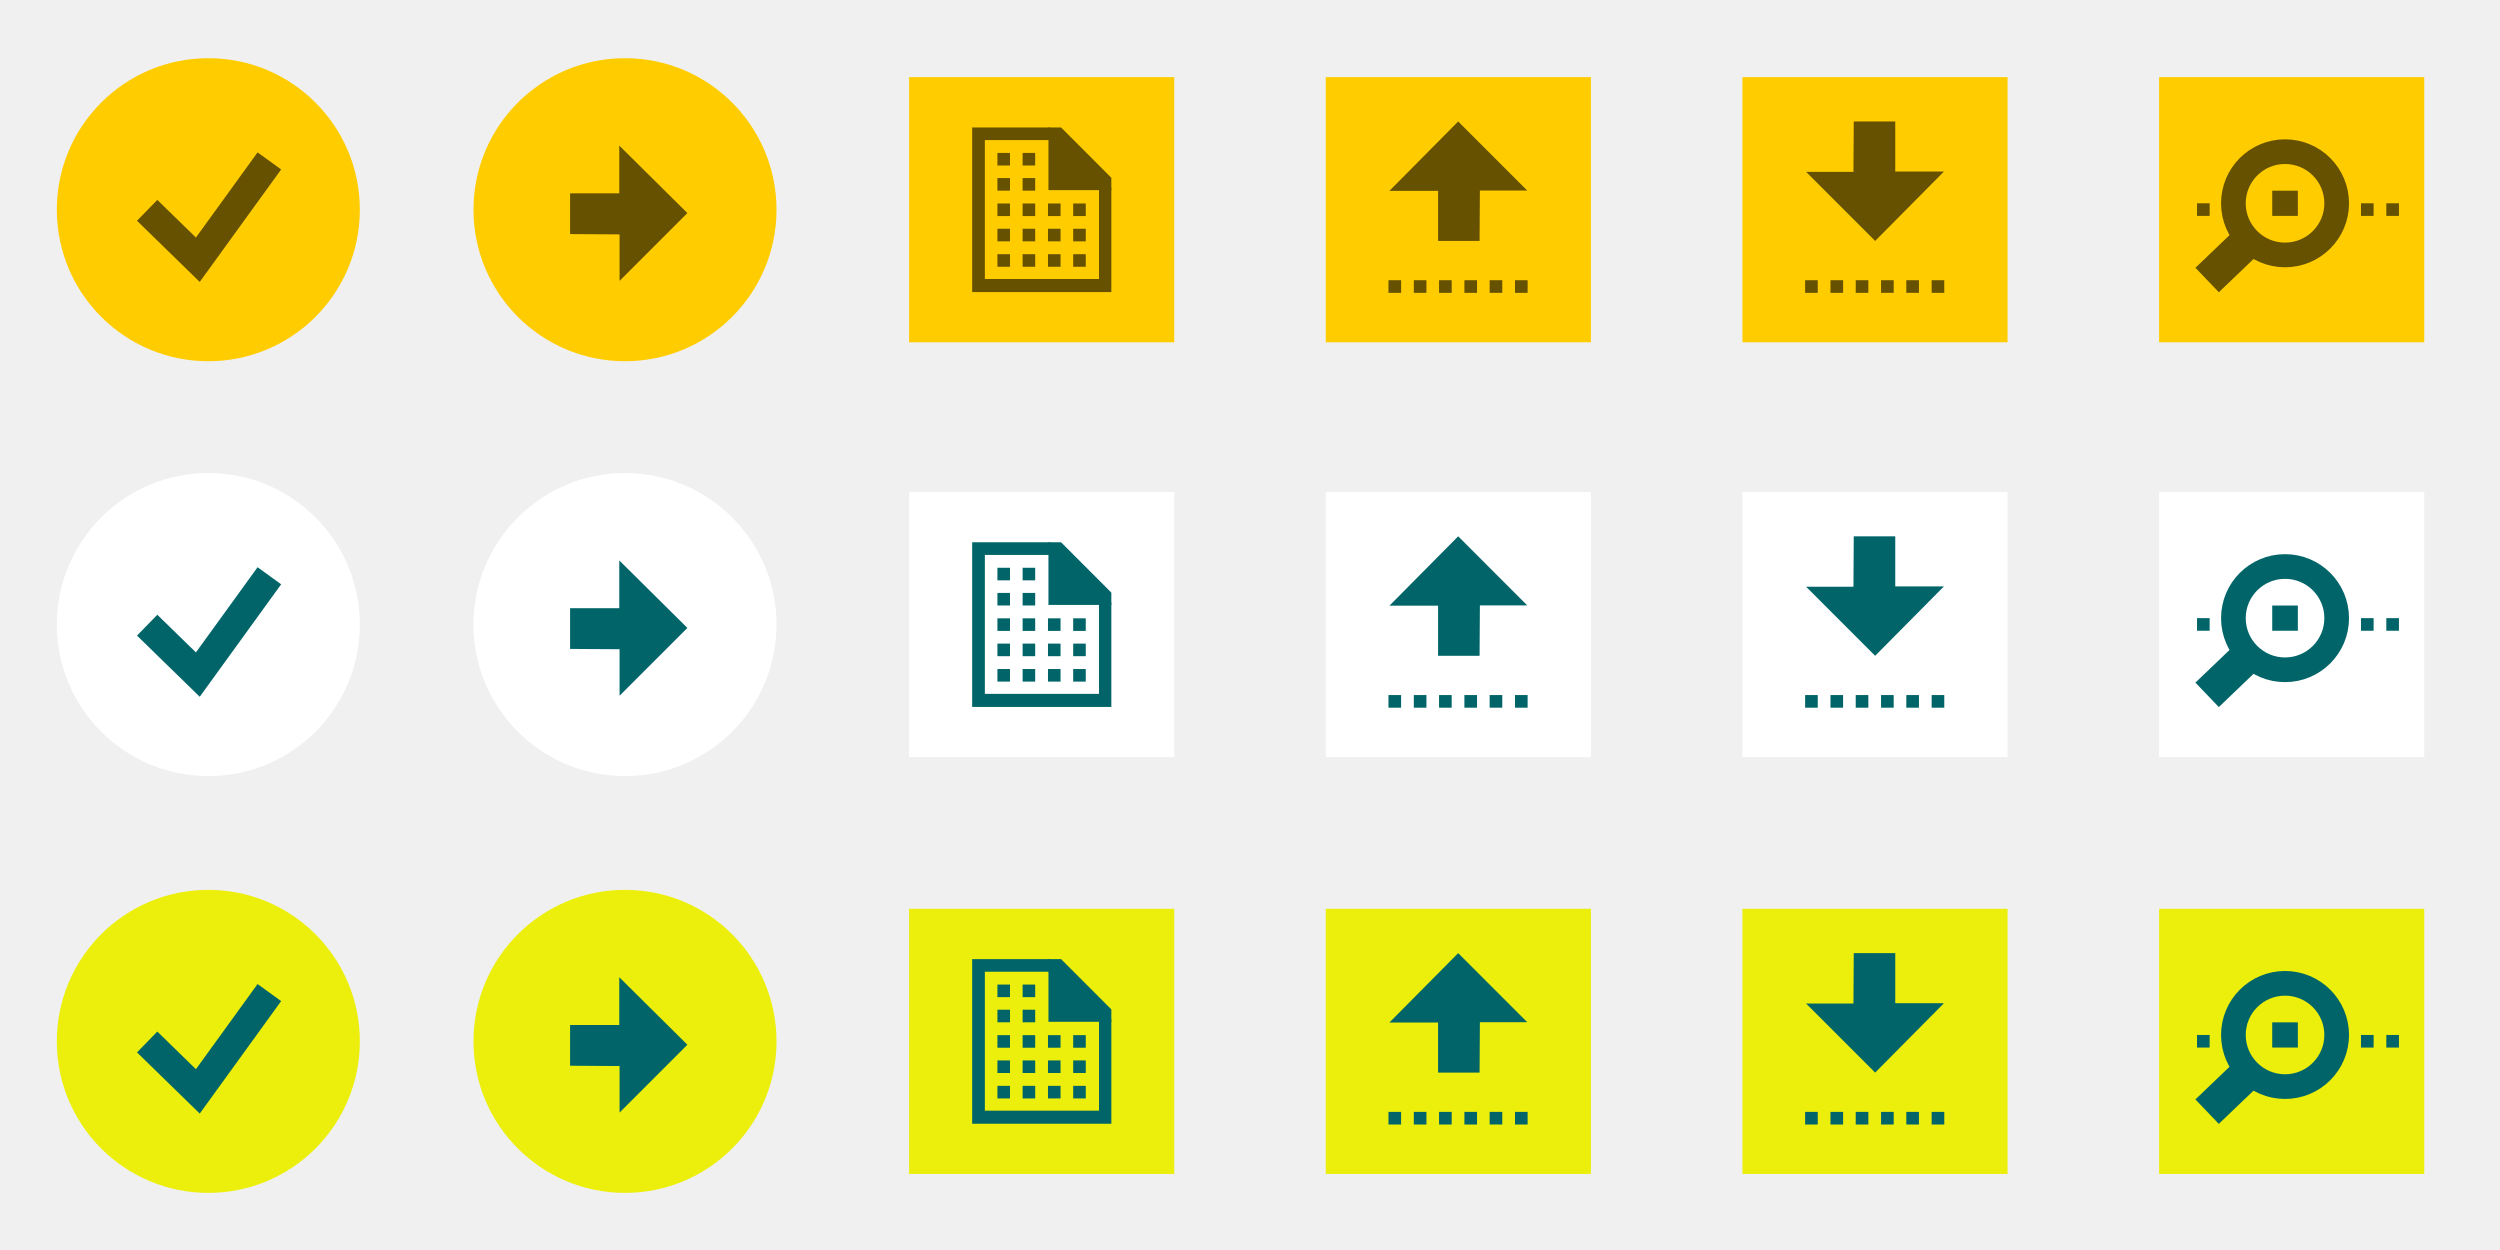
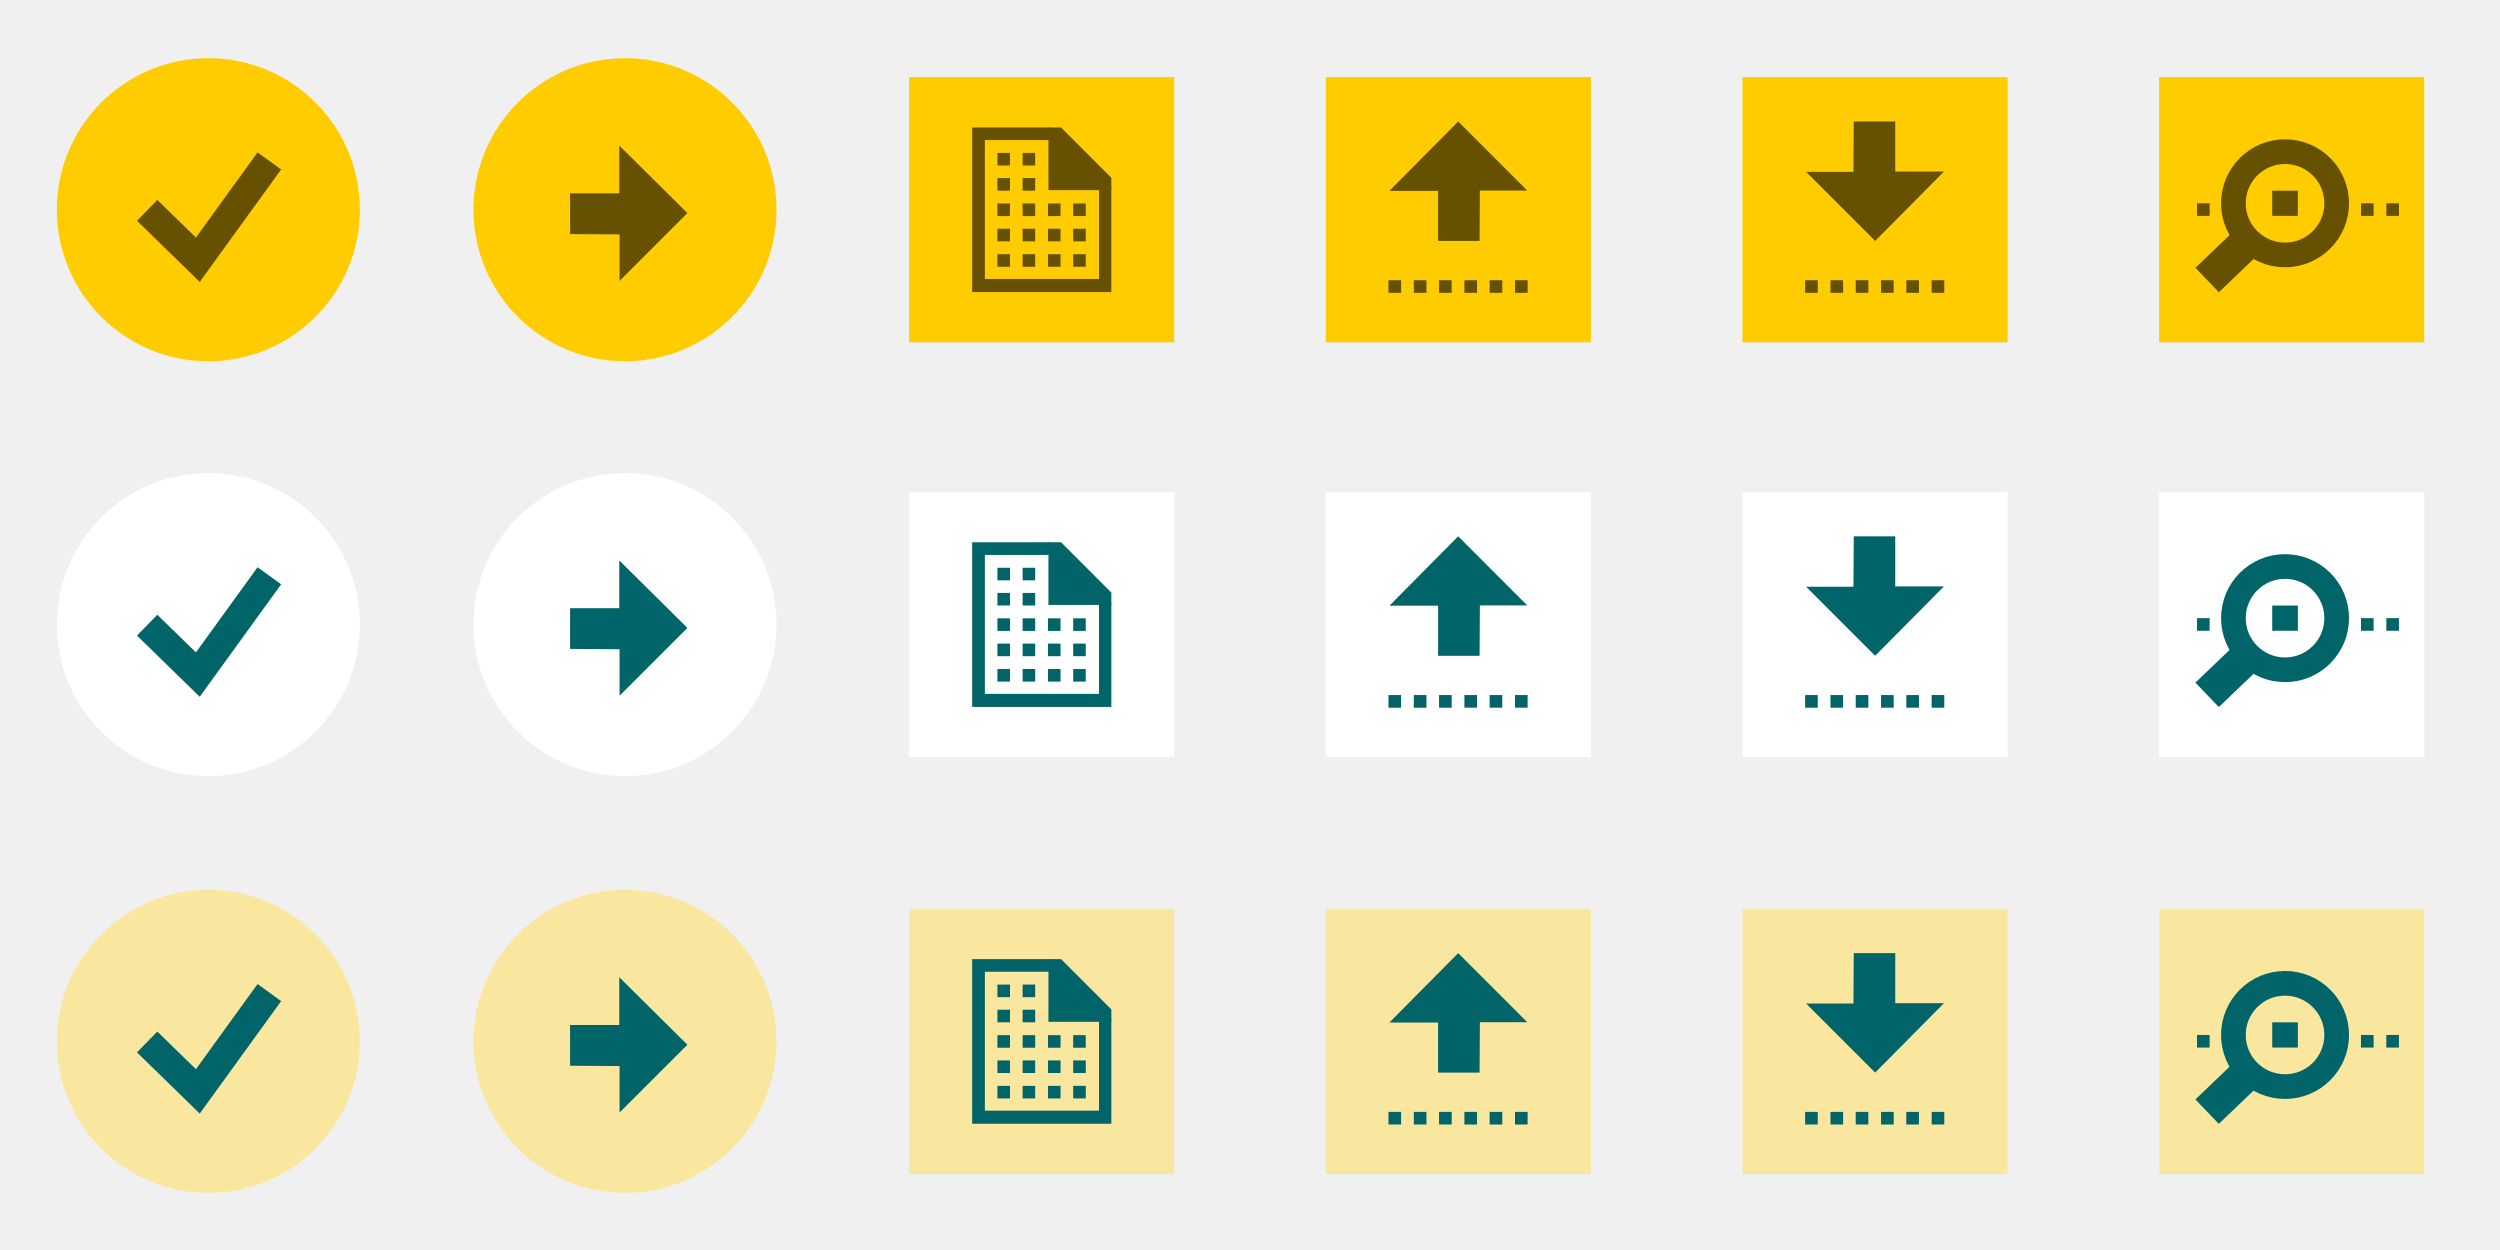
<svg xmlns="http://www.w3.org/2000/svg" version="1.1" id="Layer_1" x="0px" y="0px" width="198px" height="99px" viewBox="0 0 198 99" enable-background="new 0 0 198 99" xml:space="preserve">
  <defs id="defs325" />
  <g id="g5" transform="translate(-0.1200008,0)">
    <circle cx="16.62" cy="16.609" r="12" id="circle7" style="fill:#ffcc00" />
    <polyline stroke-miterlimit="10" points="21.453,12.745 15.788,20.571    11.775,16.658  " id="polyline9" style="fill:none;stroke:#655100;stroke-width:2.305;stroke-miterlimit:10" />
  </g>
  <g id="g11" transform="translate(-0.1200008,0)">
    <circle cx="16.62" cy="49.465" r="12" id="circle13" style="fill:#ffffff" />
    <polyline stroke-miterlimit="10" points="21.453,45.601 15.788,53.427    11.775,49.514  " id="polyline15" style="fill:none;stroke:#006468;stroke-width:2.305;stroke-miterlimit:10" />
  </g>
  <g id="g17" transform="translate(-0.1200008,0)">
-     <circle cx="16.62" cy="82.477" r="12" id="circle19" style="fill:#ebef0b" />
+     <circle cx="16.62" cy="82.477" r="12" id="circle19" style="fill:#F9E79F" />
    <polyline stroke-miterlimit="10" points="21.453,78.612 15.788,86.438    11.775,82.525  " id="polyline21" style="fill:none;stroke:#006468;stroke-width:2.305;stroke-miterlimit:10" />
  </g>
  <g id="g23" transform="translate(-0.2610016,0)">
    <circle cx="49.761" cy="16.609" r="12" id="circle25" style="fill:#ffcc00" />
    <polygon points="45.412,15.313 49.307,15.313 49.307,11.53 54.701,16.875 49.331,22.245 49.331,18.563 45.412,18.539 " id="polygon27" style="fill:#655100" />
  </g>
  <g id="g29" transform="translate(-0.2610016,0)">
    <circle cx="49.761" cy="49.465" r="12" id="circle31" style="fill:#ffffff" />
    <polygon points="45.412,48.169 49.307,48.169 49.307,44.386 54.701,49.731 49.331,55.101 49.331,51.419 45.412,51.394 " id="polygon33" style="fill:#006468" />
  </g>
  <g id="g35" transform="translate(-0.2610016,0)">
-     <circle cx="49.761" cy="82.477" r="12" id="circle37" style="fill:#ebef0b" />
+     <circle cx="49.761" cy="82.477" r="12" id="circle37" style="fill:#F9E79F" />
    <polygon points="45.412,81.18 49.307,81.18 49.307,77.397 54.701,82.743 49.331,88.113 49.331,84.43 45.412,84.406 " id="polygon39" style="fill:#006468" />
  </g>
  <g id="g41" transform="translate(-0.5439987,0)">
    <rect x="105.544" y="6.109" width="21" height="21" id="rect43" style="fill:#ffcc00" />
    <polygon points="114.44,19.083 114.44,15.116 110.586,15.116 116.032,9.621 121.502,15.091 117.751,15.091 117.726,19.083 " id="polygon45" style="fill:#655100" />
    <rect x="110.511" y="22.193" width="1" height="1" id="rect47" style="fill:#655100" />
    <rect x="112.518" y="22.193" width="1" height="1" id="rect49" style="fill:#655100" />
    <rect x="114.517" y="22.193" width="1" height="1" id="rect51" style="fill:#655100" />
    <rect x="116.525" y="22.193" width="1" height="1" id="rect53" style="fill:#655100" />
    <rect x="118.524" y="22.193" width="1" height="1" id="rect55" style="fill:#655100" />
    <rect x="120.531" y="22.193" width="1" height="1" id="rect57" style="fill:#655100" />
  </g>
  <g id="g59" transform="translate(-0.6860046,0)">
    <rect x="138.686" y="6.109" width="21" height="21" id="rect61" style="fill:#ffcc00" />
    <polygon points="150.79,9.621 150.79,13.588 154.644,13.588 149.198,19.083 143.728,13.612 147.479,13.613 147.504,9.621 " id="polygon63" style="fill:#655100" />
    <rect x="143.652" y="22.193" width="1" height="1" id="rect65" style="fill:#655100" />
    <rect x="145.66" y="22.193" width="1" height="1" id="rect67" style="fill:#655100" />
    <rect x="147.659" y="22.193" width="1" height="1" id="rect69" style="fill:#655100" />
    <rect x="149.666" y="22.193" width="1" height="1" id="rect71" style="fill:#655100" />
    <rect x="151.666" y="22.193" width="1" height="1" id="rect73" style="fill:#655100" />
    <rect x="153.673" y="22.193" width="1" height="1" id="rect75" style="fill:#655100" />
  </g>
  <g id="g77" transform="translate(-0.5439987,0)">
    <rect x="105.544" y="38.965" width="21" height="21" id="rect79" style="fill:#ffffff" />
    <polygon points="114.44,51.939 114.44,47.971 110.586,47.971 116.032,42.476 121.502,47.947 117.751,47.947 117.726,51.939 " id="polygon81" style="fill:#006468" />
    <rect x="110.511" y="55.049" width="1" height="1" id="rect83" style="fill:#006468" />
    <rect x="112.518" y="55.049" width="1" height="1" id="rect85" style="fill:#006468" />
    <rect x="114.517" y="55.049" width="1" height="1" id="rect87" style="fill:#006468" />
    <rect x="116.525" y="55.049" width="1" height="1" id="rect89" style="fill:#006468" />
    <rect x="118.524" y="55.049" width="1" height="1" id="rect91" style="fill:#006468" />
    <rect x="120.531" y="55.049" width="1" height="1" id="rect93" style="fill:#006468" />
  </g>
  <g id="g95" transform="translate(-0.6860046,0)">
    <rect x="138.686" y="38.965" width="21" height="21" id="rect97" style="fill:#ffffff" />
    <polygon points="150.79,42.476 150.79,46.444 154.644,46.444 149.198,51.939 143.728,46.468 147.479,46.468 147.504,42.477 " id="polygon99" style="fill:#006468" />
    <rect x="143.652" y="55.049" width="1" height="1" id="rect101" style="fill:#006468" />
    <rect x="145.66" y="55.049" width="1" height="1" id="rect103" style="fill:#006468" />
    <rect x="147.659" y="55.049" width="1" height="1" id="rect105" style="fill:#006468" />
    <rect x="149.666" y="55.049" width="1" height="1" id="rect107" style="fill:#006468" />
    <rect x="151.666" y="55.049" width="1" height="1" id="rect109" style="fill:#006468" />
    <rect x="153.673" y="55.049" width="1" height="1" id="rect111" style="fill:#006468" />
  </g>
  <g id="g113" transform="translate(-0.5439987,0)">
-     <rect x="105.544" y="71.977" width="21" height="21" id="rect115" style="fill:#ebef0b" />
+     <rect x="105.544" y="71.977" width="21" height="21" id="rect115" style="fill:#F9E79F" />
    <polygon points="114.44,84.95 114.44,80.983 110.586,80.983 116.032,75.488 121.502,80.959 117.751,80.958 117.726,84.95 " id="polygon117" style="fill:#006468" />
    <rect x="110.511" y="88.061" width="1" height="1" id="rect119" style="fill:#006468" />
    <rect x="112.518" y="88.061" width="1" height="1" id="rect121" style="fill:#006468" />
    <rect x="114.517" y="88.061" width="1" height="1" id="rect123" style="fill:#006468" />
    <rect x="116.525" y="88.061" width="1" height="1" id="rect125" style="fill:#006468" />
    <rect x="118.524" y="88.061" width="1" height="1" id="rect127" style="fill:#006468" />
    <rect x="120.531" y="88.061" width="1" height="1" id="rect129" style="fill:#006468" />
  </g>
  <g id="g131" transform="translate(-0.6860046,0)">
-     <rect x="138.686" y="71.977" width="21" height="21" id="rect133" style="fill:#ebef0b" />
+     <rect x="138.686" y="71.977" width="21" height="21" id="rect133" style="fill:#F9E79F" />
    <polygon points="150.79,75.488 150.79,79.455 154.644,79.455 149.198,84.95 143.728,79.48 147.479,79.48 147.504,75.488 " id="polygon135" style="fill:#006468" />
    <rect x="143.652" y="88.061" width="1" height="1" id="rect137" style="fill:#006468" />
    <rect x="145.66" y="88.061" width="1" height="1" id="rect139" style="fill:#006468" />
    <rect x="147.659" y="88.061" width="1" height="1" id="rect141" style="fill:#006468" />
    <rect x="149.666" y="88.061" width="1" height="1" id="rect143" style="fill:#006468" />
    <rect x="151.666" y="88.061" width="1" height="1" id="rect145" style="fill:#006468" />
    <rect x="153.673" y="88.061" width="1" height="1" id="rect147" style="fill:#006468" />
  </g>
  <g id="g149" transform="translate(-0.4029999,0)">
    <path d="M 87.445,22.097" id="path151" style="fill:#655100" />
    <rect x="72.403" y="6.109" width="21" height="21" id="rect153" style="fill:#ffcc00" />
    <polygon points="83.44,10.094 84.441,10.094 88.421,14.079 88.421,15.057 87.445,15.057 83.44,15.057 " id="polygon155" style="fill:#655100" />
    <polygon points="78.404,11.093 78.404,22.097 87.445,22.097 87.445,14.87 88.421,14.87 88.421,23.134 77.399,23.134 77.399,10.094 83.562,10.094 83.568,11.093 " id="polygon157" style="fill:#655100" />
    <rect x="79.399" y="12.111" width="0.995" height="0.996" id="rect159" style="fill:#655100" />
    <rect x="81.395" y="12.111" width="0.995" height="0.996" id="rect161" style="fill:#655100" />
    <rect x="79.399" y="14.103" width="0.995" height="0.996" id="rect163" style="fill:#655100" />
    <rect x="81.395" y="14.103" width="0.995" height="0.996" id="rect165" style="fill:#655100" />
    <rect x="79.399" y="16.116" width="0.995" height="0.996" id="rect167" style="fill:#655100" />
    <rect x="81.395" y="16.116" width="0.995" height="0.996" id="rect169" style="fill:#655100" />
    <rect x="83.403" y="16.116" width="0.995" height="0.996" id="rect171" style="fill:#655100" />
    <rect x="85.4" y="16.116" width="0.995" height="0.996" id="rect173" style="fill:#655100" />
    <rect x="79.399" y="18.118" width="0.995" height="0.996" id="rect175" style="fill:#655100" />
    <rect x="81.395" y="18.118" width="0.995" height="0.996" id="rect177" style="fill:#655100" />
    <rect x="79.399" y="20.132" width="0.995" height="0.996" id="rect179" style="fill:#655100" />
    <rect x="81.395" y="20.132" width="0.995" height="0.996" id="rect181" style="fill:#655100" />
    <rect x="83.403" y="18.118" width="0.995" height="0.996" id="rect183" style="fill:#655100" />
    <rect x="85.4" y="18.118" width="0.995" height="0.996" id="rect185" style="fill:#655100" />
    <rect x="83.403" y="20.132" width="0.995" height="0.996" id="rect187" style="fill:#655100" />
    <rect x="85.4" y="20.132" width="0.995" height="0.996" id="rect189" style="fill:#655100" />
  </g>
  <g id="g191" transform="translate(-0.4029999,0)">
    <path d="M 87.445,54.953" id="path193" style="fill:#006468" />
    <rect x="72.403" y="38.965" width="21" height="21" id="rect195" style="fill:#ffffff" />
    <polygon points="83.44,42.95 84.441,42.95 88.421,46.935 88.421,47.912 87.445,47.912 83.44,47.912 " id="polygon197" style="fill:#006468" />
    <polygon points="78.404,43.949 78.404,54.953 87.445,54.953 87.445,47.726 88.421,47.726 88.421,55.99 77.399,55.99 77.399,42.95 83.586,42.95 83.599,43.951 " id="polygon199" style="fill:#006468" />
    <rect x="79.399" y="44.967" width="0.995" height="0.996" id="rect201" style="fill:#006468" />
    <rect x="81.395" y="44.967" width="0.995" height="0.996" id="rect203" style="fill:#006468" />
    <rect x="79.399" y="46.959" width="0.995" height="0.996" id="rect205" style="fill:#006468" />
    <rect x="81.395" y="46.959" width="0.995" height="0.996" id="rect207" style="fill:#006468" />
    <rect x="79.399" y="48.972" width="0.995" height="0.996" id="rect209" style="fill:#006468" />
    <rect x="81.395" y="48.972" width="0.995" height="0.996" id="rect211" style="fill:#006468" />
    <rect x="83.403" y="48.972" width="0.995" height="0.996" id="rect213" style="fill:#006468" />
    <rect x="85.4" y="48.972" width="0.995" height="0.996" id="rect215" style="fill:#006468" />
    <rect x="79.399" y="50.974" width="0.995" height="0.996" id="rect217" style="fill:#006468" />
    <rect x="81.395" y="50.974" width="0.995" height="0.996" id="rect219" style="fill:#006468" />
    <rect x="79.399" y="52.987" width="0.995" height="0.996" id="rect221" style="fill:#006468" />
    <rect x="81.395" y="52.987" width="0.995" height="0.996" id="rect223" style="fill:#006468" />
    <rect x="83.403" y="50.974" width="0.995" height="0.996" id="rect225" style="fill:#006468" />
    <rect x="85.4" y="50.974" width="0.995" height="0.996" id="rect227" style="fill:#006468" />
    <rect x="83.403" y="52.987" width="0.995" height="0.996" id="rect229" style="fill:#006468" />
    <rect x="85.4" y="52.987" width="0.995" height="0.996" id="rect231" style="fill:#006468" />
  </g>
  <g id="g233" transform="translate(-0.4029999,0)">
    <path d="M 87.445,87.965" id="path235" style="fill:#006468" />
-     <rect x="72.403" y="71.977" width="21" height="21" id="rect237" style="fill:#ebef0b" />
+     <rect x="72.403" y="71.977" width="21" height="21" id="rect237" style="fill:#F9E79F" />
    <polygon points="83.44,75.961 84.441,75.961 88.421,79.946 88.421,80.924 87.445,80.924 83.44,80.924 " id="polygon239" style="fill:#006468" />
    <polygon points="78.404,76.961 78.404,87.965 87.445,87.965 87.445,80.738 88.421,80.738 88.421,89.002 77.399,89.002 77.399,75.961 83.586,75.961 83.599,76.963 " id="polygon241" style="fill:#006468" />
    <rect x="79.399" y="77.978" width="0.995" height="0.996" id="rect243" style="fill:#006468" />
    <rect x="81.395" y="77.978" width="0.995" height="0.996" id="rect245" style="fill:#006468" />
    <rect x="79.399" y="79.97" width="0.995" height="0.996" id="rect247" style="fill:#006468" />
    <rect x="81.395" y="79.97" width="0.995" height="0.996" id="rect249" style="fill:#006468" />
    <rect x="79.399" y="81.984" width="0.995" height="0.996" id="rect251" style="fill:#006468" />
    <rect x="81.395" y="81.984" width="0.995" height="0.996" id="rect253" style="fill:#006468" />
    <rect x="83.403" y="81.984" width="0.995" height="0.996" id="rect255" style="fill:#006468" />
    <rect x="85.4" y="81.984" width="0.995" height="0.996" id="rect257" style="fill:#006468" />
    <rect x="79.399" y="83.986" width="0.995" height="0.996" id="rect259" style="fill:#006468" />
    <rect x="81.395" y="83.986" width="0.995" height="0.996" id="rect261" style="fill:#006468" />
    <rect x="79.399" y="85.999" width="0.995" height="0.996" id="rect263" style="fill:#006468" />
    <rect x="81.395" y="85.999" width="0.995" height="0.996" id="rect265" style="fill:#006468" />
    <rect x="83.403" y="83.986" width="0.995" height="0.996" id="rect267" style="fill:#006468" />
    <rect x="85.4" y="83.986" width="0.995" height="0.996" id="rect269" style="fill:#006468" />
    <rect x="83.403" y="85.999" width="0.995" height="0.996" id="rect271" style="fill:#006468" />
    <rect x="85.4" y="85.999" width="0.995" height="0.996" id="rect273" style="fill:#006468" />
  </g>
  <g id="g275" transform="translate(-0.8280029,0)">
    <rect x="171.828" y="6.109" width="21" height="21" id="rect277" style="fill:#ffcc00" />
    <rect x="187.819" y="16.101" width="0.999" height="0.998" id="rect279" style="fill:#655100" />
    <rect x="189.825" y="16.101" width="0.999" height="0.998" id="rect281" style="fill:#655100" />
    <rect x="174.833" y="16.101" width="0.999" height="0.998" id="rect283" style="fill:#655100" />
    <circle stroke-miterlimit="10" cx="181.803" cy="16.101" r="4.09" id="circle285" style="fill:none;stroke:#655100;stroke-width:1.954;stroke-miterlimit:10" />
    <rect x="175.895" y="18.428" transform="matrix(0.6915,0.7224,-0.7224,0.6915,69.5827,-121.6599)" width="2.68" height="4.423" id="rect287" style="fill:#655100" />
    <rect x="180.789" y="15.103" width="2.028" height="1.996" id="rect289" style="fill:#655100" />
  </g>
  <g id="g291" transform="translate(-0.8280029,0)">
    <rect x="171.828" y="38.965" width="21" height="21" id="rect293" style="fill:#ffffff" />
    <rect x="187.819" y="48.957" width="0.999" height="0.998" id="rect295" style="fill:#006468" />
    <rect x="189.825" y="48.957" width="0.999" height="0.998" id="rect297" style="fill:#006468" />
    <rect x="174.833" y="48.957" width="0.999" height="0.998" id="rect299" style="fill:#006468" />
    <circle stroke-miterlimit="10" cx="181.803" cy="48.957" r="4.09" id="circle301" style="fill:none;stroke:#006468;stroke-width:1.954;stroke-miterlimit:10" />
    <rect x="175.895" y="51.284" transform="matrix(0.6915,0.7224,-0.7224,0.6915,93.3163,-111.5246)" width="2.68" height="4.423" id="rect303" style="fill:#006468" />
    <rect x="180.789" y="47.959" width="2.028" height="1.996" id="rect305" style="fill:#006468" />
  </g>
  <g id="g307" transform="translate(-0.8280029,0)">
-     <rect x="171.828" y="71.977" width="21" height="21" id="rect309" style="fill:#ebef0b" />
+     <rect x="171.828" y="71.977" width="21" height="21" id="rect309" style="fill:#F9E79F" />
    <rect x="187.819" y="81.969" width="0.999" height="0.998" id="rect311" style="fill:#006468" />
    <rect x="189.825" y="81.969" width="0.999" height="0.998" id="rect313" style="fill:#006468" />
    <rect x="174.833" y="81.969" width="0.999" height="0.998" id="rect315" style="fill:#006468" />
    <circle stroke-miterlimit="10" cx="181.803" cy="81.969" r="4.09" id="circle317" style="fill:none;stroke:#006468;stroke-width:1.954;stroke-miterlimit:10" />
    <rect x="175.895" y="84.296" transform="matrix(0.6915,0.7224,-0.7224,0.6915,117.1625,-101.3412)" width="2.68" height="4.423" id="rect319" style="fill:#006468" />
    <rect x="180.789" y="80.97" width="2.028" height="1.996" id="rect321" style="fill:#006468" />
  </g>
</svg>
